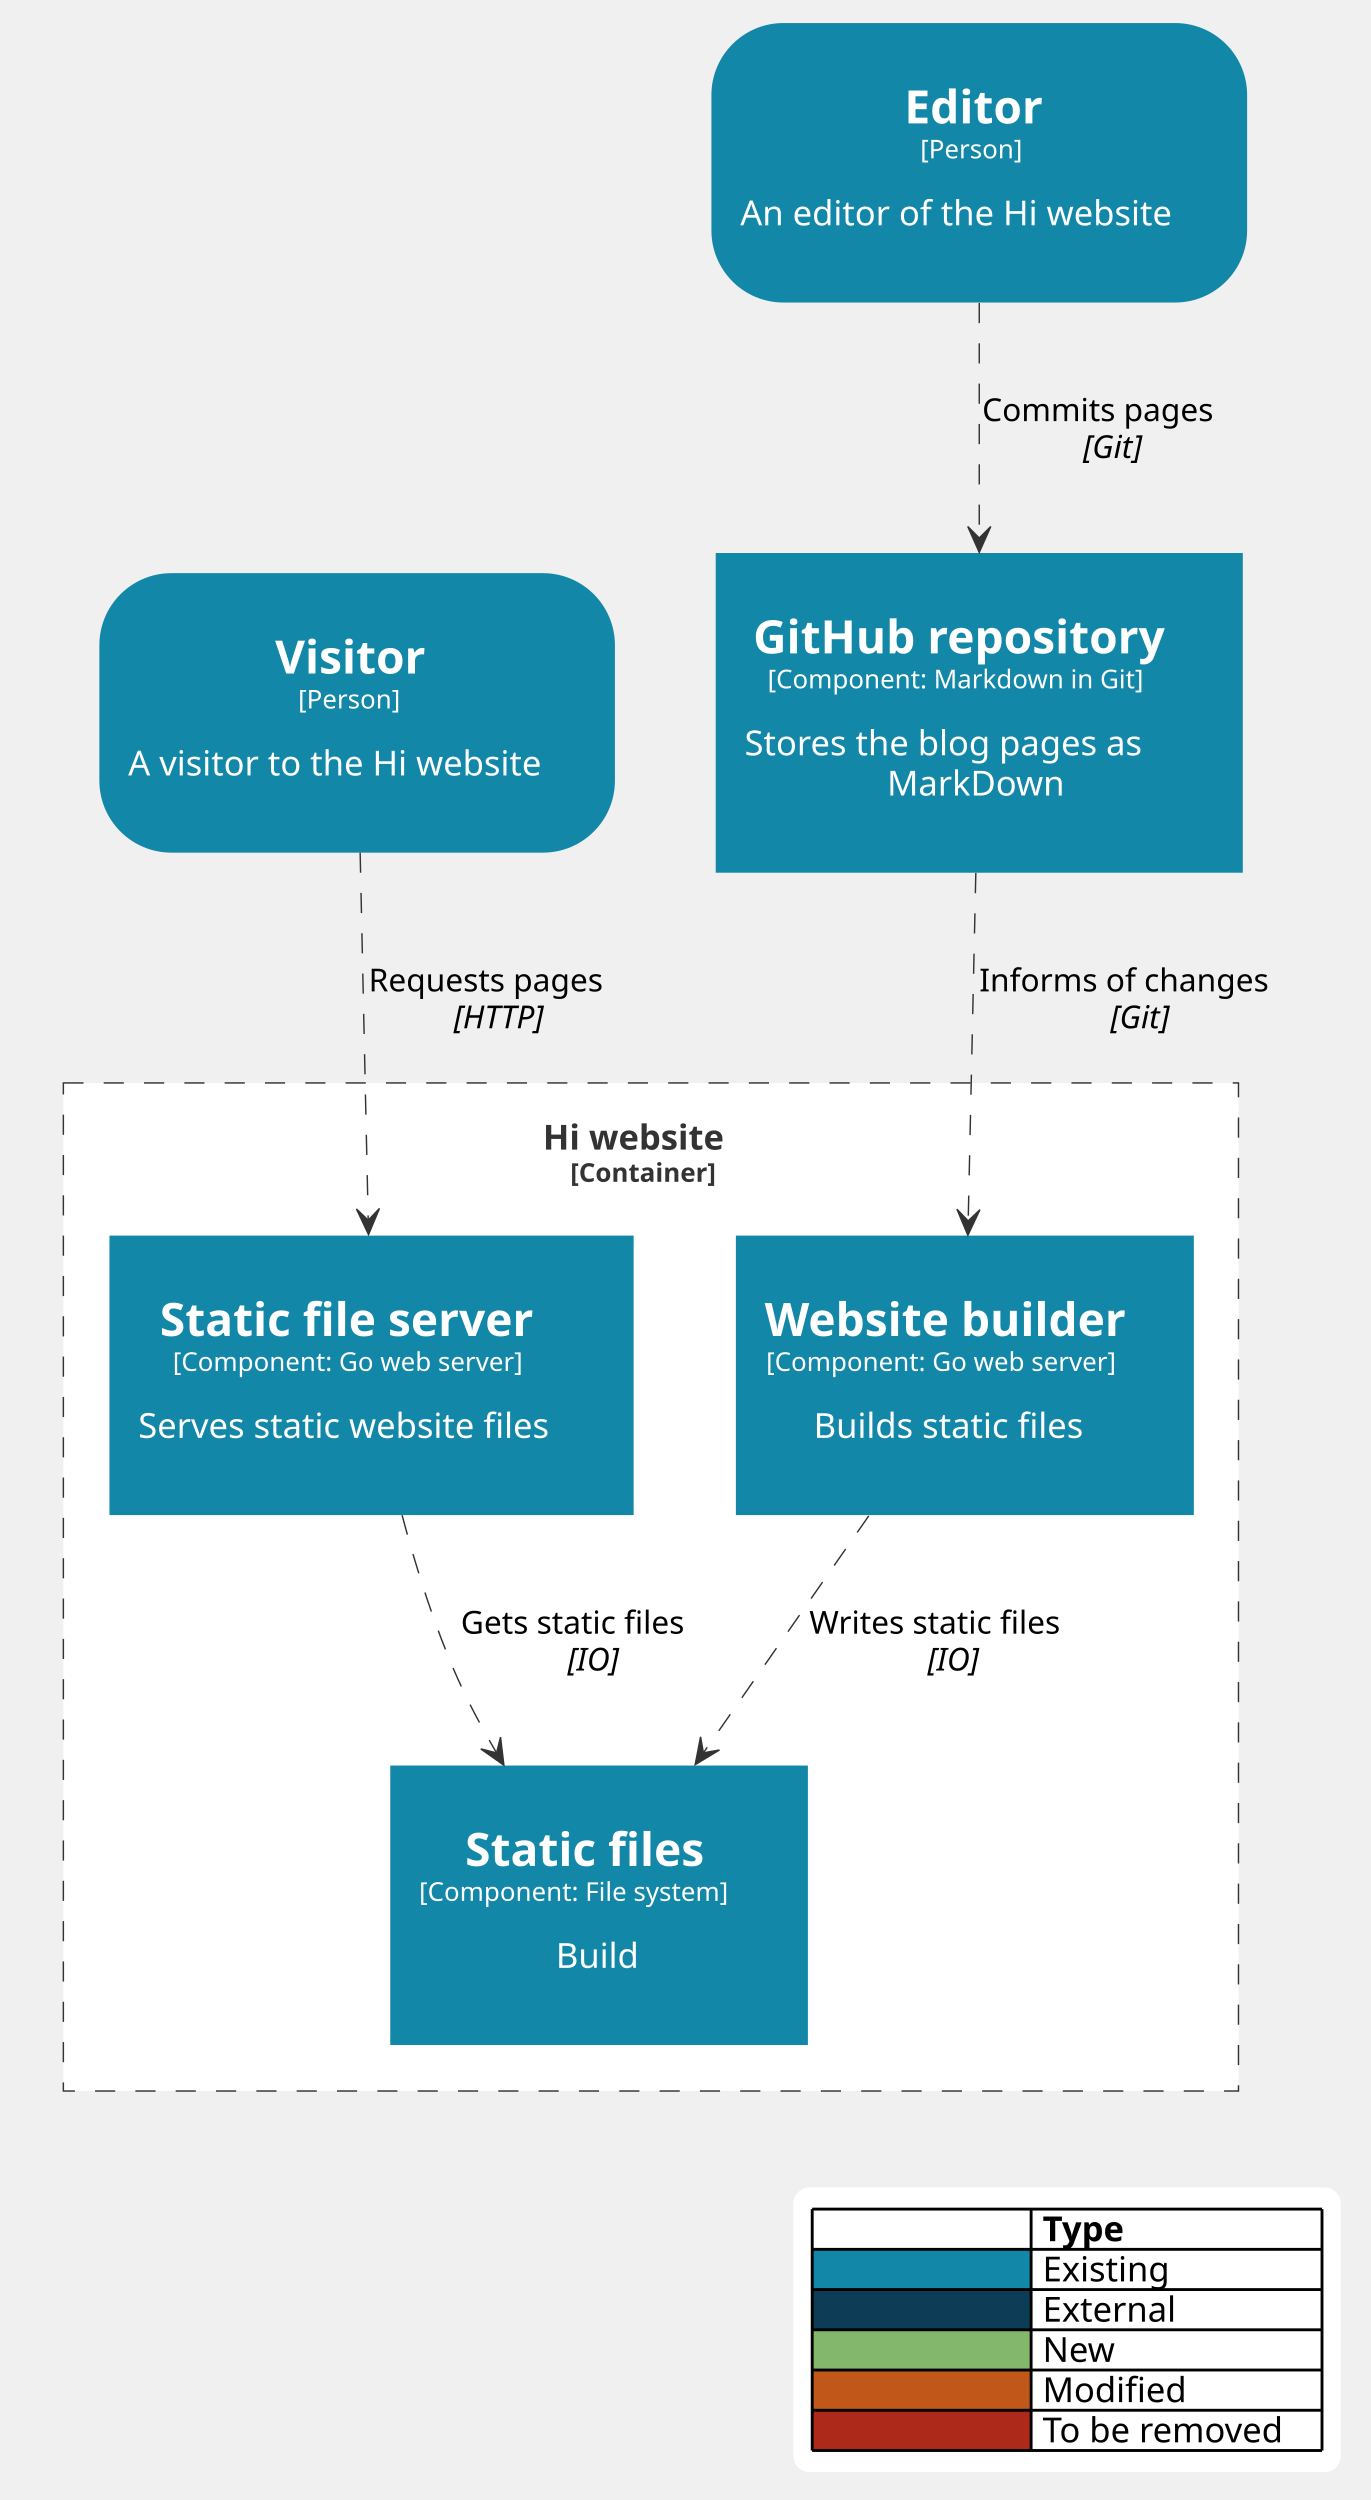
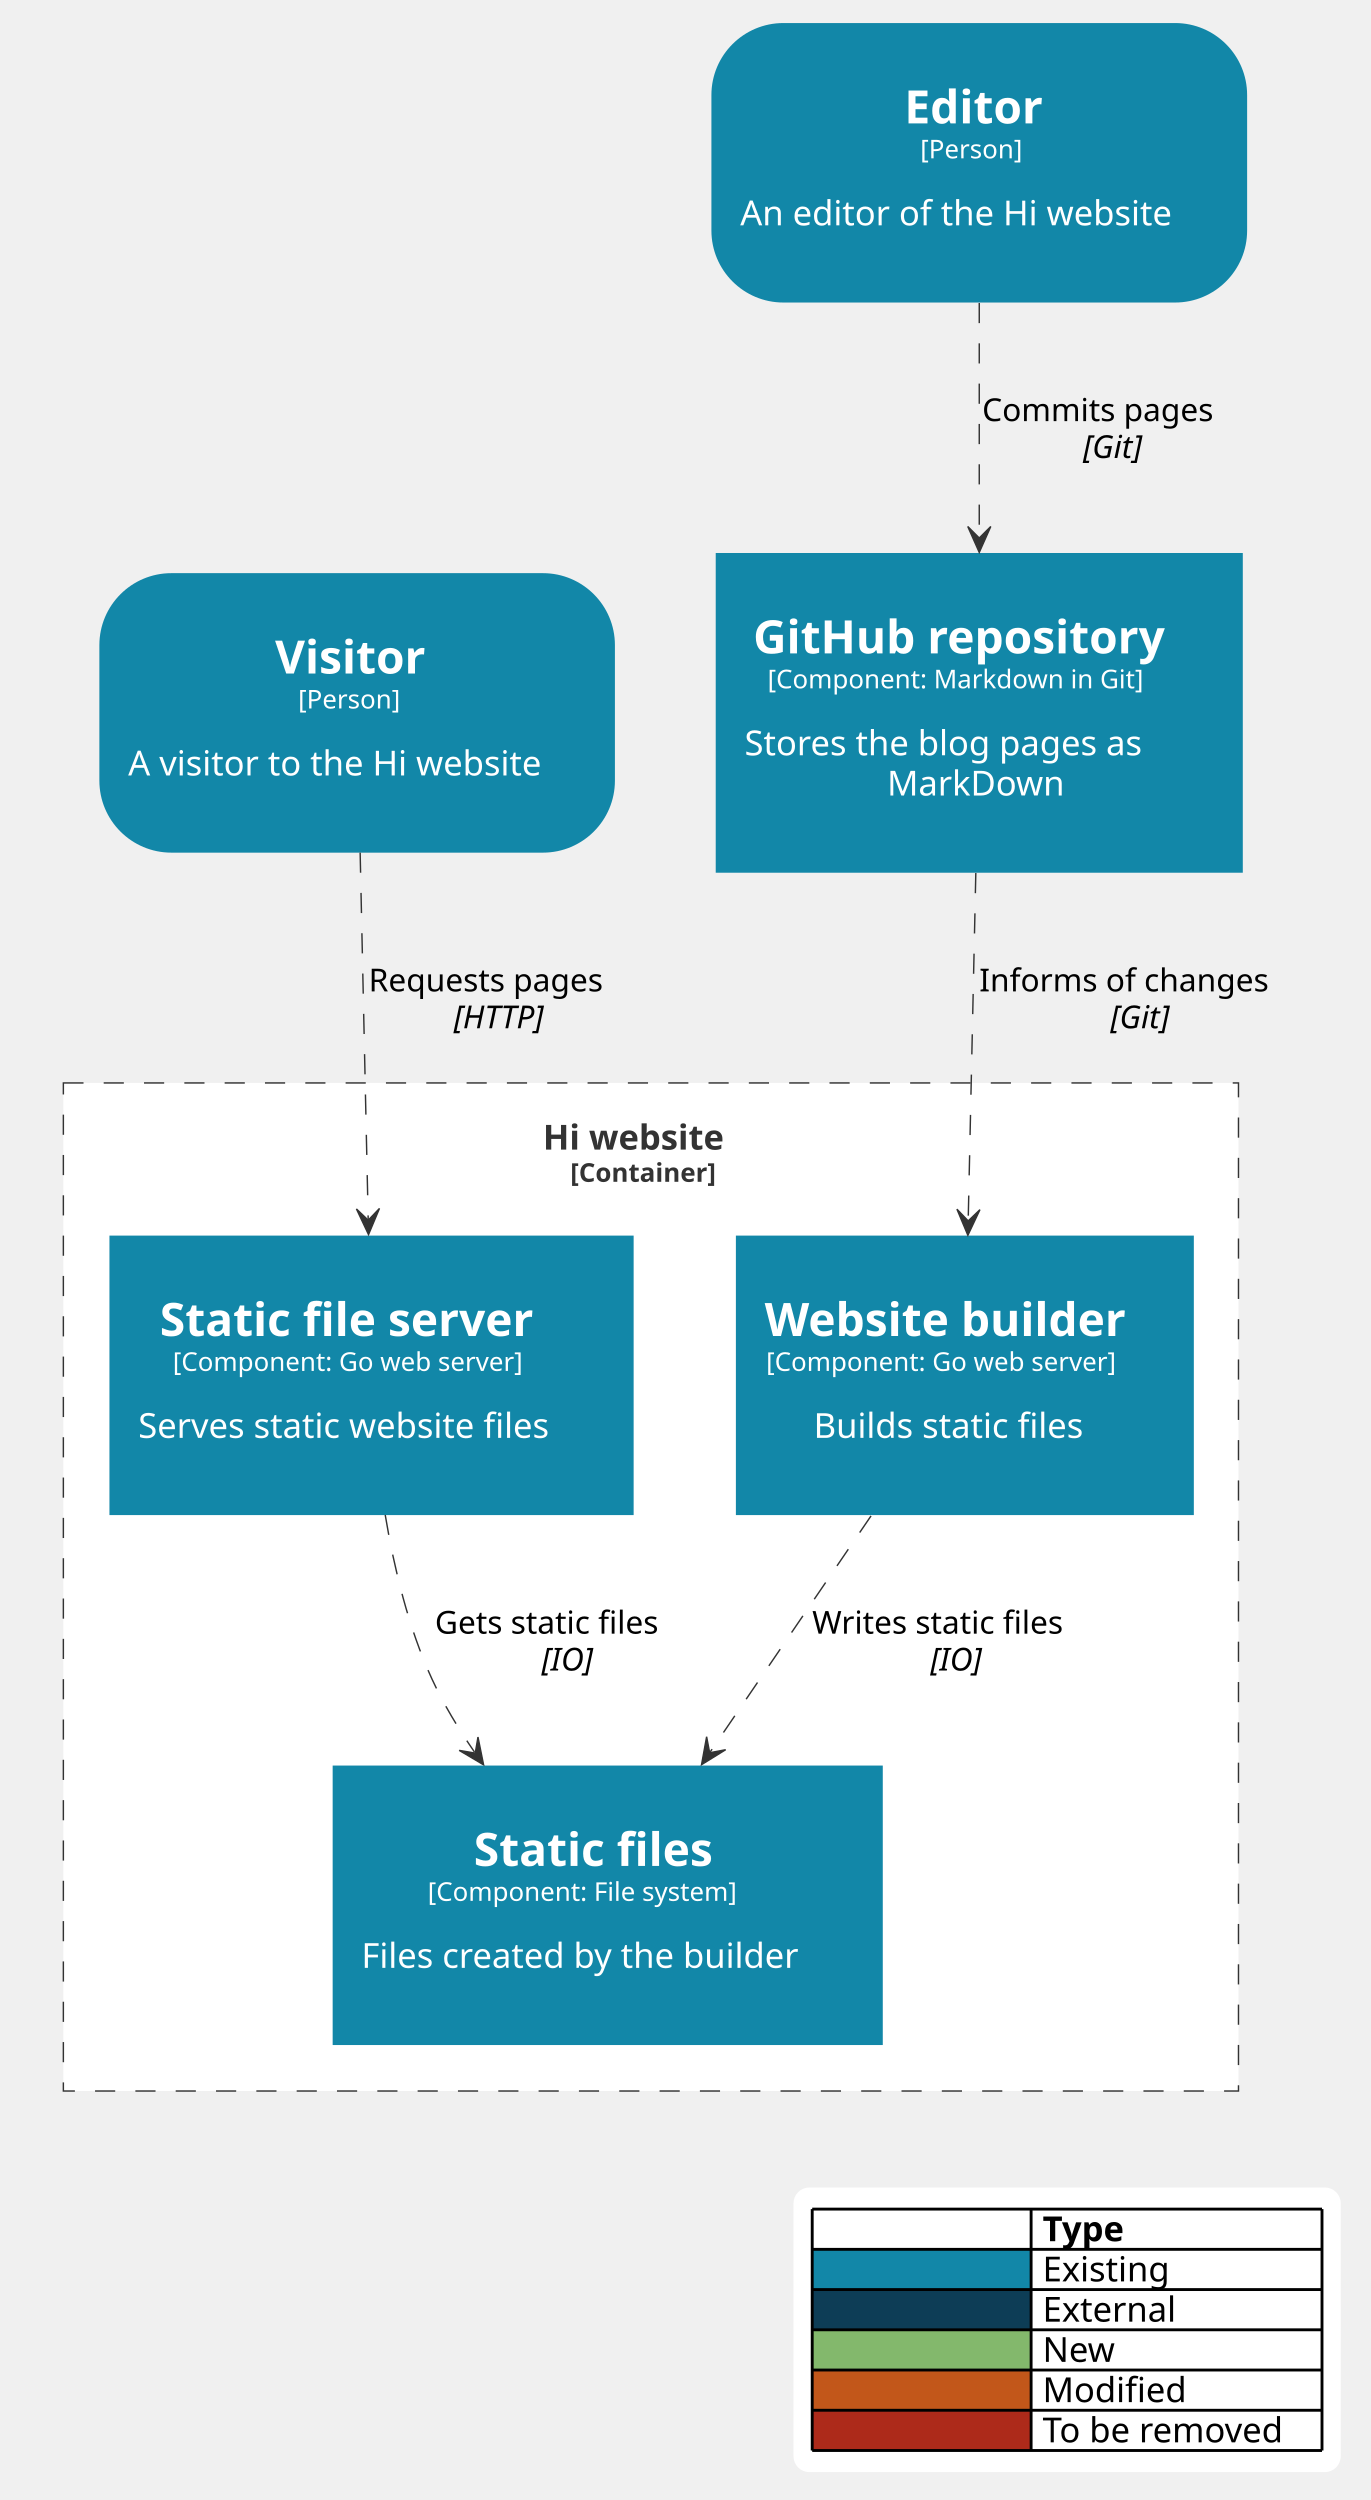
<svg xmlns="http://www.w3.org/2000/svg" contentScriptType="application/ecmascript" contentStyleType="text/css" height="868px" preserveAspectRatio="none" style="width:476px;height:868px;" version="1.1" viewBox="0 0 476 868" width="476px" zoomAndPan="magnify">
  <defs />
  <g>
    <rect fill="#FFFFFF" height="350" style="stroke: #333333; stroke-width: 0.5; stroke-dasharray: 7.0,7.0;" width="408" x="22" y="376" />
    <text fill="#333333" font-family="Segoe UI" font-size="5" font-weight="bold" lengthAdjust="spacingAndGlyphs" textLength="0" x="227" y="382.641" />
    <text fill="#333333" font-family="Segoe UI" font-size="12" font-weight="bold" lengthAdjust="spacingAndGlyphs" textLength="75" x="188.5" y="399.139">Hi website</text>
    <text fill="#333333" font-family="Segoe UI" font-size="9" font-weight="bold" lengthAdjust="spacingAndGlyphs" textLength="56" x="198" y="410.323">[Container]</text>
    <rect fill="#1287A8" height="97.039" style="stroke: #000000; stroke-width: 0.0;" width="182" x="38" y="429" />
    <text fill="#FFFFFF" font-family="Segoe UI" font-size="5" lengthAdjust="spacingAndGlyphs" textLength="0" x="130" y="443.641" />
    <text fill="#FFFFFF" font-family="Segoe UI" font-size="16" font-weight="bold" lengthAdjust="spacingAndGlyphs" textLength="147" x="55.5" y="463.852">Static file server</text>
    <text fill="#FFFFFF" font-family="Segoe UI" font-size="9" lengthAdjust="spacingAndGlyphs" textLength="138" x="60" y="475.979">[Component: Go web server]</text>
    <text fill="#FFFFFF" font-family="Segoe UI" font-size="5" lengthAdjust="spacingAndGlyphs" textLength="0" x="130" y="482.743" />
    <text fill="#FFFFFF" font-family="Segoe UI" font-size="12" lengthAdjust="spacingAndGlyphs" textLength="162" x="48" y="499.24">Serves static website files</text>
    <text fill="#FFFFFF" font-family="Segoe UI" font-size="12" lengthAdjust="spacingAndGlyphs" textLength="0" x="131" y="513.209" />
-     <rect fill="#1287A8" height="97.039" style="stroke: #000000; stroke-width: 0.0;" width="145" x="135.5" y="613" />
-     <text fill="#FFFFFF" font-family="Segoe UI" font-size="5" lengthAdjust="spacingAndGlyphs" textLength="0" x="209" y="627.641" />
-     <text fill="#FFFFFF" font-family="Segoe UI" font-size="16" font-weight="bold" lengthAdjust="spacingAndGlyphs" textLength="93" x="161.5" y="647.852">Static files</text>
-     <text fill="#FFFFFF" font-family="Segoe UI" font-size="9" lengthAdjust="spacingAndGlyphs" textLength="125" x="145.5" y="659.979">[Component: File system]</text>
-     <text fill="#FFFFFF" font-family="Segoe UI" font-size="5" lengthAdjust="spacingAndGlyphs" textLength="0" x="209" y="666.743" />
-     <text fill="#FFFFFF" font-family="Segoe UI" font-size="12" lengthAdjust="spacingAndGlyphs" textLength="30" x="193" y="683.24">Build</text>
-     <text fill="#FFFFFF" font-family="Segoe UI" font-size="12" lengthAdjust="spacingAndGlyphs" textLength="0" x="210" y="697.209" />
+     <rect fill="#1287A8" height="97.039" style="stroke: #000000; stroke-width: 0.0;" width="191" x="115.5" y="613" />
+     <text fill="#FFFFFF" font-family="Segoe UI" font-size="5" lengthAdjust="spacingAndGlyphs" textLength="0" x="212" y="627.641" />
+     <text fill="#FFFFFF" font-family="Segoe UI" font-size="16" font-weight="bold" lengthAdjust="spacingAndGlyphs" textLength="93" x="164.5" y="647.852">Static files</text>
+     <text fill="#FFFFFF" font-family="Segoe UI" font-size="9" lengthAdjust="spacingAndGlyphs" textLength="125" x="148.5" y="659.979">[Component: File system]</text>
+     <text fill="#FFFFFF" font-family="Segoe UI" font-size="5" lengthAdjust="spacingAndGlyphs" textLength="0" x="212" y="666.743" />
+     <text fill="#FFFFFF" font-family="Segoe UI" font-size="12" lengthAdjust="spacingAndGlyphs" textLength="171" x="125.5" y="683.24">Files created by the builder</text>
+     <text fill="#FFFFFF" font-family="Segoe UI" font-size="12" lengthAdjust="spacingAndGlyphs" textLength="0" x="213" y="697.209" />
    <rect fill="#1287A8" height="97.039" style="stroke: #000000; stroke-width: 0.0;" width="159" x="255.5" y="429" />
    <text fill="#FFFFFF" font-family="Segoe UI" font-size="5" lengthAdjust="spacingAndGlyphs" textLength="0" x="336" y="443.641" />
    <text fill="#FFFFFF" font-family="Segoe UI" font-size="16" font-weight="bold" lengthAdjust="spacingAndGlyphs" textLength="139" x="265.5" y="463.852">Website builder</text>
    <text fill="#FFFFFF" font-family="Segoe UI" font-size="9" lengthAdjust="spacingAndGlyphs" textLength="138" x="266" y="475.979">[Component: Go web server]</text>
    <text fill="#FFFFFF" font-family="Segoe UI" font-size="5" lengthAdjust="spacingAndGlyphs" textLength="0" x="336" y="482.743" />
    <text fill="#FFFFFF" font-family="Segoe UI" font-size="12" lengthAdjust="spacingAndGlyphs" textLength="105" x="282.5" y="499.24">Builds static files</text>
    <text fill="#FFFFFF" font-family="Segoe UI" font-size="12" lengthAdjust="spacingAndGlyphs" textLength="0" x="337" y="513.209" />
    <rect fill="#1287A8" height="97.039" rx="25" ry="25" style="stroke: #000000; stroke-width: 0.0;" width="179" x="34.5" y="199" />
    <text fill="#FFFFFF" font-family="Segoe UI" font-size="5" lengthAdjust="spacingAndGlyphs" textLength="0" x="125" y="213.641" />
    <text fill="#FFFFFF" font-family="Segoe UI" font-size="16" font-weight="bold" lengthAdjust="spacingAndGlyphs" textLength="57" x="95.5" y="233.852">Visitor</text>
    <text fill="#FFFFFF" font-family="Segoe UI" font-size="9" lengthAdjust="spacingAndGlyphs" textLength="41" x="103.5" y="245.979">[Person]</text>
    <text fill="#FFFFFF" font-family="Segoe UI" font-size="5" lengthAdjust="spacingAndGlyphs" textLength="0" x="125" y="252.743" />
    <text fill="#FFFFFF" font-family="Segoe UI" font-size="12" lengthAdjust="spacingAndGlyphs" textLength="159" x="44.5" y="269.24">A visitor to the Hi website</text>
    <text fill="#FFFFFF" font-family="Segoe UI" font-size="12" lengthAdjust="spacingAndGlyphs" textLength="0" x="126" y="283.209" />
    <rect fill="#1287A8" height="97.039" rx="25" ry="25" style="stroke: #000000; stroke-width: 0.0;" width="186" x="247" y="8" />
    <text fill="#FFFFFF" font-family="Segoe UI" font-size="5" lengthAdjust="spacingAndGlyphs" textLength="0" x="341" y="22.641" />
    <text fill="#FFFFFF" font-family="Segoe UI" font-size="16" font-weight="bold" lengthAdjust="spacingAndGlyphs" textLength="52" x="314" y="42.852">Editor</text>
    <text fill="#FFFFFF" font-family="Segoe UI" font-size="9" lengthAdjust="spacingAndGlyphs" textLength="41" x="319.5" y="54.979">[Person]</text>
    <text fill="#FFFFFF" font-family="Segoe UI" font-size="5" lengthAdjust="spacingAndGlyphs" textLength="0" x="341" y="61.743" />
    <text fill="#FFFFFF" font-family="Segoe UI" font-size="12" lengthAdjust="spacingAndGlyphs" textLength="166" x="257" y="78.24">An editor of the Hi website</text>
    <text fill="#FFFFFF" font-family="Segoe UI" font-size="12" lengthAdjust="spacingAndGlyphs" textLength="0" x="342" y="92.209" />
    <rect fill="#1287A8" height="111.008" style="stroke: #000000; stroke-width: 0.0;" width="183" x="248.5" y="192" />
    <text fill="#FFFFFF" font-family="Segoe UI" font-size="5" lengthAdjust="spacingAndGlyphs" textLength="0" x="341" y="206.641" />
    <text fill="#FFFFFF" font-family="Segoe UI" font-size="16" font-weight="bold" lengthAdjust="spacingAndGlyphs" textLength="157" x="261.5" y="226.852">GitHub repository</text>
    <text fill="#FFFFFF" font-family="Segoe UI" font-size="9" lengthAdjust="spacingAndGlyphs" textLength="147" x="266.5" y="238.979">[Component: Markdown in Git]</text>
    <text fill="#FFFFFF" font-family="Segoe UI" font-size="5" lengthAdjust="spacingAndGlyphs" textLength="0" x="341" y="245.743" />
    <text fill="#FFFFFF" font-family="Segoe UI" font-size="12" lengthAdjust="spacingAndGlyphs" textLength="159" x="258.5" y="262.24">Stores the blog pages as</text>
    <text fill="#FFFFFF" font-family="Segoe UI" font-size="12" lengthAdjust="spacingAndGlyphs" textLength="64" x="308" y="276.209">MarkDown</text>
    <text fill="#FFFFFF" font-family="Segoe UI" font-size="12" lengthAdjust="spacingAndGlyphs" textLength="0" x="342" y="290.178" />
    <path d="M125.042,296.019 C125.858,333.239 126.993,384.993 127.839,423.541 " fill="none" id="visitor-&gt;staticFileServer" style="stroke: #333333; stroke-width: 0.5; stroke-dasharray: 7.0,7.0;" />
    <polygon fill="#333333" points="127.951,428.651,131.752,419.565,127.841,423.652,123.754,419.741,127.951,428.651" style="stroke: #333333; stroke-width: 0.5;" />
    <text fill="#000000" font-family="Segoe UI" font-size="11" lengthAdjust="spacingAndGlyphs" textLength="92" x="128" y="344.21">Requests pages</text>
    <text fill="#000000" font-family="Segoe UI" font-size="11" font-style="italic" lengthAdjust="spacingAndGlyphs" textLength="37" x="157.5" y="357.015">[HTTP]</text>
    <path d="M340,105.193 C340,129.9 340,160.318 340,186.596 " fill="none" id="editor-&gt;gitHub" style="stroke: #333333; stroke-width: 0.5; stroke-dasharray: 7.0,7.0;" />
    <polygon fill="#333333" points="340,191.794,344,182.794,340,186.794,336,182.794,340,191.794" style="stroke: #333333; stroke-width: 0.5;" />
    <text fill="#000000" font-family="Segoe UI" font-size="11" lengthAdjust="spacingAndGlyphs" textLength="90" x="341" y="146.21">Commits pages</text>
    <text fill="#000000" font-family="Segoe UI" font-size="11" font-style="italic" lengthAdjust="spacingAndGlyphs" textLength="24" x="376" y="159.015">[Git]</text>
    <path d="M338.802,303.112 C338.001,339.651 336.952,387.485 336.159,423.653 " fill="none" id="gitHub-&gt;websiteBuilder" style="stroke: #333333; stroke-width: 0.5; stroke-dasharray: 7.0,7.0;" />
    <polygon fill="#333333" points="336.044,428.902,340.241,419.992,336.154,423.903,332.243,419.816,336.044,428.902" style="stroke: #333333; stroke-width: 0.5;" />
    <text fill="#000000" font-family="Segoe UI" font-size="11" lengthAdjust="spacingAndGlyphs" textLength="111" x="340" y="344.21">Informs of changes</text>
    <text fill="#000000" font-family="Segoe UI" font-size="11" font-style="italic" lengthAdjust="spacingAndGlyphs" textLength="24" x="385.5" y="357.015">[Git]</text>
-     <path d="M139.602,526.069 C144.446,544.286 150.927,565.003 159,583 C162.793,591.456 167.395,600.074 172.242,608.343 " fill="none" id="staticFileServer-&gt;staticFiles" style="stroke: #333333; stroke-width: 0.5; stroke-dasharray: 7.0,7.0;" />
-     <polygon fill="#333333" points="174.957,612.898,173.787,603.119,172.398,608.603,166.914,607.214,174.957,612.898" style="stroke: #333333; stroke-width: 0.5;" />
-     <text fill="#000000" font-family="Segoe UI" font-size="11" lengthAdjust="spacingAndGlyphs" textLength="90" x="160" y="567.21">Gets static files</text>
-     <text fill="#000000" font-family="Segoe UI" font-size="11" font-style="italic" lengthAdjust="spacingAndGlyphs" textLength="20" x="197" y="580.015">[IO]</text>
-     <path d="M301.632,526.318 C283.983,551.611 262.291,582.697 244.231,608.578 " fill="none" id="websiteBuilder-&gt;staticFiles" style="stroke: #333333; stroke-width: 0.5; stroke-dasharray: 7.0,7.0;" />
-     <polygon fill="#333333" points="241.365,612.685,249.795,607.592,244.226,608.584,243.234,603.015,241.365,612.685" style="stroke: #333333; stroke-width: 0.5;" />
-     <text fill="#000000" font-family="Segoe UI" font-size="11" lengthAdjust="spacingAndGlyphs" textLength="98" x="281" y="567.21">Writes static files</text>
-     <text fill="#000000" font-family="Segoe UI" font-size="11" font-style="italic" lengthAdjust="spacingAndGlyphs" textLength="20" x="322" y="580.015">[IO]</text>
+     <path d="M133.754,526.007 C136.811,544.412 141.816,565.275 150,583 C153.997,591.657 159.142,600.215 164.746,608.307 " fill="none" id="staticFileServer-&gt;staticFiles" style="stroke: #333333; stroke-width: 0.5; stroke-dasharray: 7.0,7.0;" />
+     <polygon fill="#333333" points="167.902,612.753,165.952,603.099,165.007,608.677,159.429,607.731,167.902,612.753" style="stroke: #333333; stroke-width: 0.5;" />
+     <text fill="#000000" font-family="Segoe UI" font-size="11" lengthAdjust="spacingAndGlyphs" textLength="90" x="151" y="567.21">Gets static files</text>
+     <text fill="#000000" font-family="Segoe UI" font-size="11" font-style="italic" lengthAdjust="spacingAndGlyphs" textLength="20" x="188" y="580.015">[IO]</text>
+     <path d="M302.42,526.318 C285.259,551.507 264.183,582.442 246.593,608.258 " fill="none" id="websiteBuilder-&gt;staticFiles" style="stroke: #333333; stroke-width: 0.5; stroke-dasharray: 7.0,7.0;" />
+     <polygon fill="#333333" points="243.577,612.685,251.95,607.499,246.392,608.553,245.339,602.995,243.577,612.685" style="stroke: #333333; stroke-width: 0.5;" />
+     <text fill="#000000" font-family="Segoe UI" font-size="11" lengthAdjust="spacingAndGlyphs" textLength="98" x="282" y="567.21">Writes static files</text>
+     <text fill="#000000" font-family="Segoe UI" font-size="11" font-style="italic" lengthAdjust="spacingAndGlyphs" textLength="20" x="323" y="580.015">[IO]</text>
    <rect fill="#FFFFFF" height="97.812" rx="5" ry="5" style="stroke: #FFFFFF; stroke-width: 1.0;" width="189" x="276" y="760" />
    <text fill="#000000" font-family="Segoe UI" font-size="12" font-weight="bold" lengthAdjust="spacingAndGlyphs" textLength="0" x="358" y="778.139" />
    <text fill="#000000" font-family="Segoe UI" font-size="12" font-weight="bold" lengthAdjust="spacingAndGlyphs" textLength="34" x="362" y="778.139">Type</text>
    <rect fill="#1287A8" height="13.969" style="stroke: none; stroke-width: 1.0;" width="76" x="282" y="780.969" />
    <text fill="#000000" font-family="Segoe UI" font-size="12" lengthAdjust="spacingAndGlyphs" textLength="0" x="318" y="792.107" />
    <text fill="#000000" font-family="Segoe UI" font-size="12" lengthAdjust="spacingAndGlyphs" textLength="48" x="362" y="792.107">Existing</text>
    <rect fill="#0D3D56" height="13.969" style="stroke: none; stroke-width: 1.0;" width="76" x="282" y="794.938" />
    <text fill="#000000" font-family="Segoe UI" font-size="12" lengthAdjust="spacingAndGlyphs" textLength="0" x="286" y="806.076" />
    <text fill="#000000" font-family="Segoe UI" font-size="12" lengthAdjust="spacingAndGlyphs" textLength="51" x="362" y="806.076">External</text>
    <rect fill="#83B86C" height="13.969" style="stroke: none; stroke-width: 1.0;" width="76" x="282" y="808.906" />
    <text fill="#000000" font-family="Segoe UI" font-size="12" lengthAdjust="spacingAndGlyphs" textLength="0" x="302" y="820.045" />
    <text fill="#000000" font-family="Segoe UI" font-size="12" lengthAdjust="spacingAndGlyphs" textLength="26" x="362" y="820.045">New</text>
    <rect fill="#C2571A" height="13.969" style="stroke: none; stroke-width: 1.0;" width="76" x="282" y="822.875" />
    <text fill="#000000" font-family="Segoe UI" font-size="12" lengthAdjust="spacingAndGlyphs" textLength="0" x="286" y="834.014" />
    <text fill="#000000" font-family="Segoe UI" font-size="12" lengthAdjust="spacingAndGlyphs" textLength="52" x="362" y="834.014">Modified</text>
    <rect fill="#AD2A1A" height="13.969" style="stroke: none; stroke-width: 1.0;" width="76" x="282" y="836.844" />
    <text fill="#000000" font-family="Segoe UI" font-size="12" lengthAdjust="spacingAndGlyphs" textLength="0" x="286" y="847.982" />
    <text fill="#000000" font-family="Segoe UI" font-size="12" lengthAdjust="spacingAndGlyphs" textLength="93" x="362" y="847.982">To be removed</text>
    <line style="stroke: #000000; stroke-width: 1.0;" x1="282" x2="459" y1="767" y2="767" />
    <line style="stroke: #000000; stroke-width: 1.0;" x1="282" x2="459" y1="780.969" y2="780.969" />
    <line style="stroke: #000000; stroke-width: 1.0;" x1="282" x2="459" y1="794.938" y2="794.938" />
    <line style="stroke: #000000; stroke-width: 1.0;" x1="282" x2="459" y1="808.906" y2="808.906" />
    <line style="stroke: #000000; stroke-width: 1.0;" x1="282" x2="459" y1="822.875" y2="822.875" />
    <line style="stroke: #000000; stroke-width: 1.0;" x1="282" x2="459" y1="836.844" y2="836.844" />
    <line style="stroke: #000000; stroke-width: 1.0;" x1="282" x2="459" y1="850.812" y2="850.812" />
    <line style="stroke: #000000; stroke-width: 1.0;" x1="282" x2="282" y1="767" y2="850.812" />
    <line style="stroke: #000000; stroke-width: 1.0;" x1="358" x2="358" y1="767" y2="850.812" />
    <line style="stroke: #000000; stroke-width: 1.0;" x1="459" x2="459" y1="767" y2="850.812" />
  </g>
</svg>
